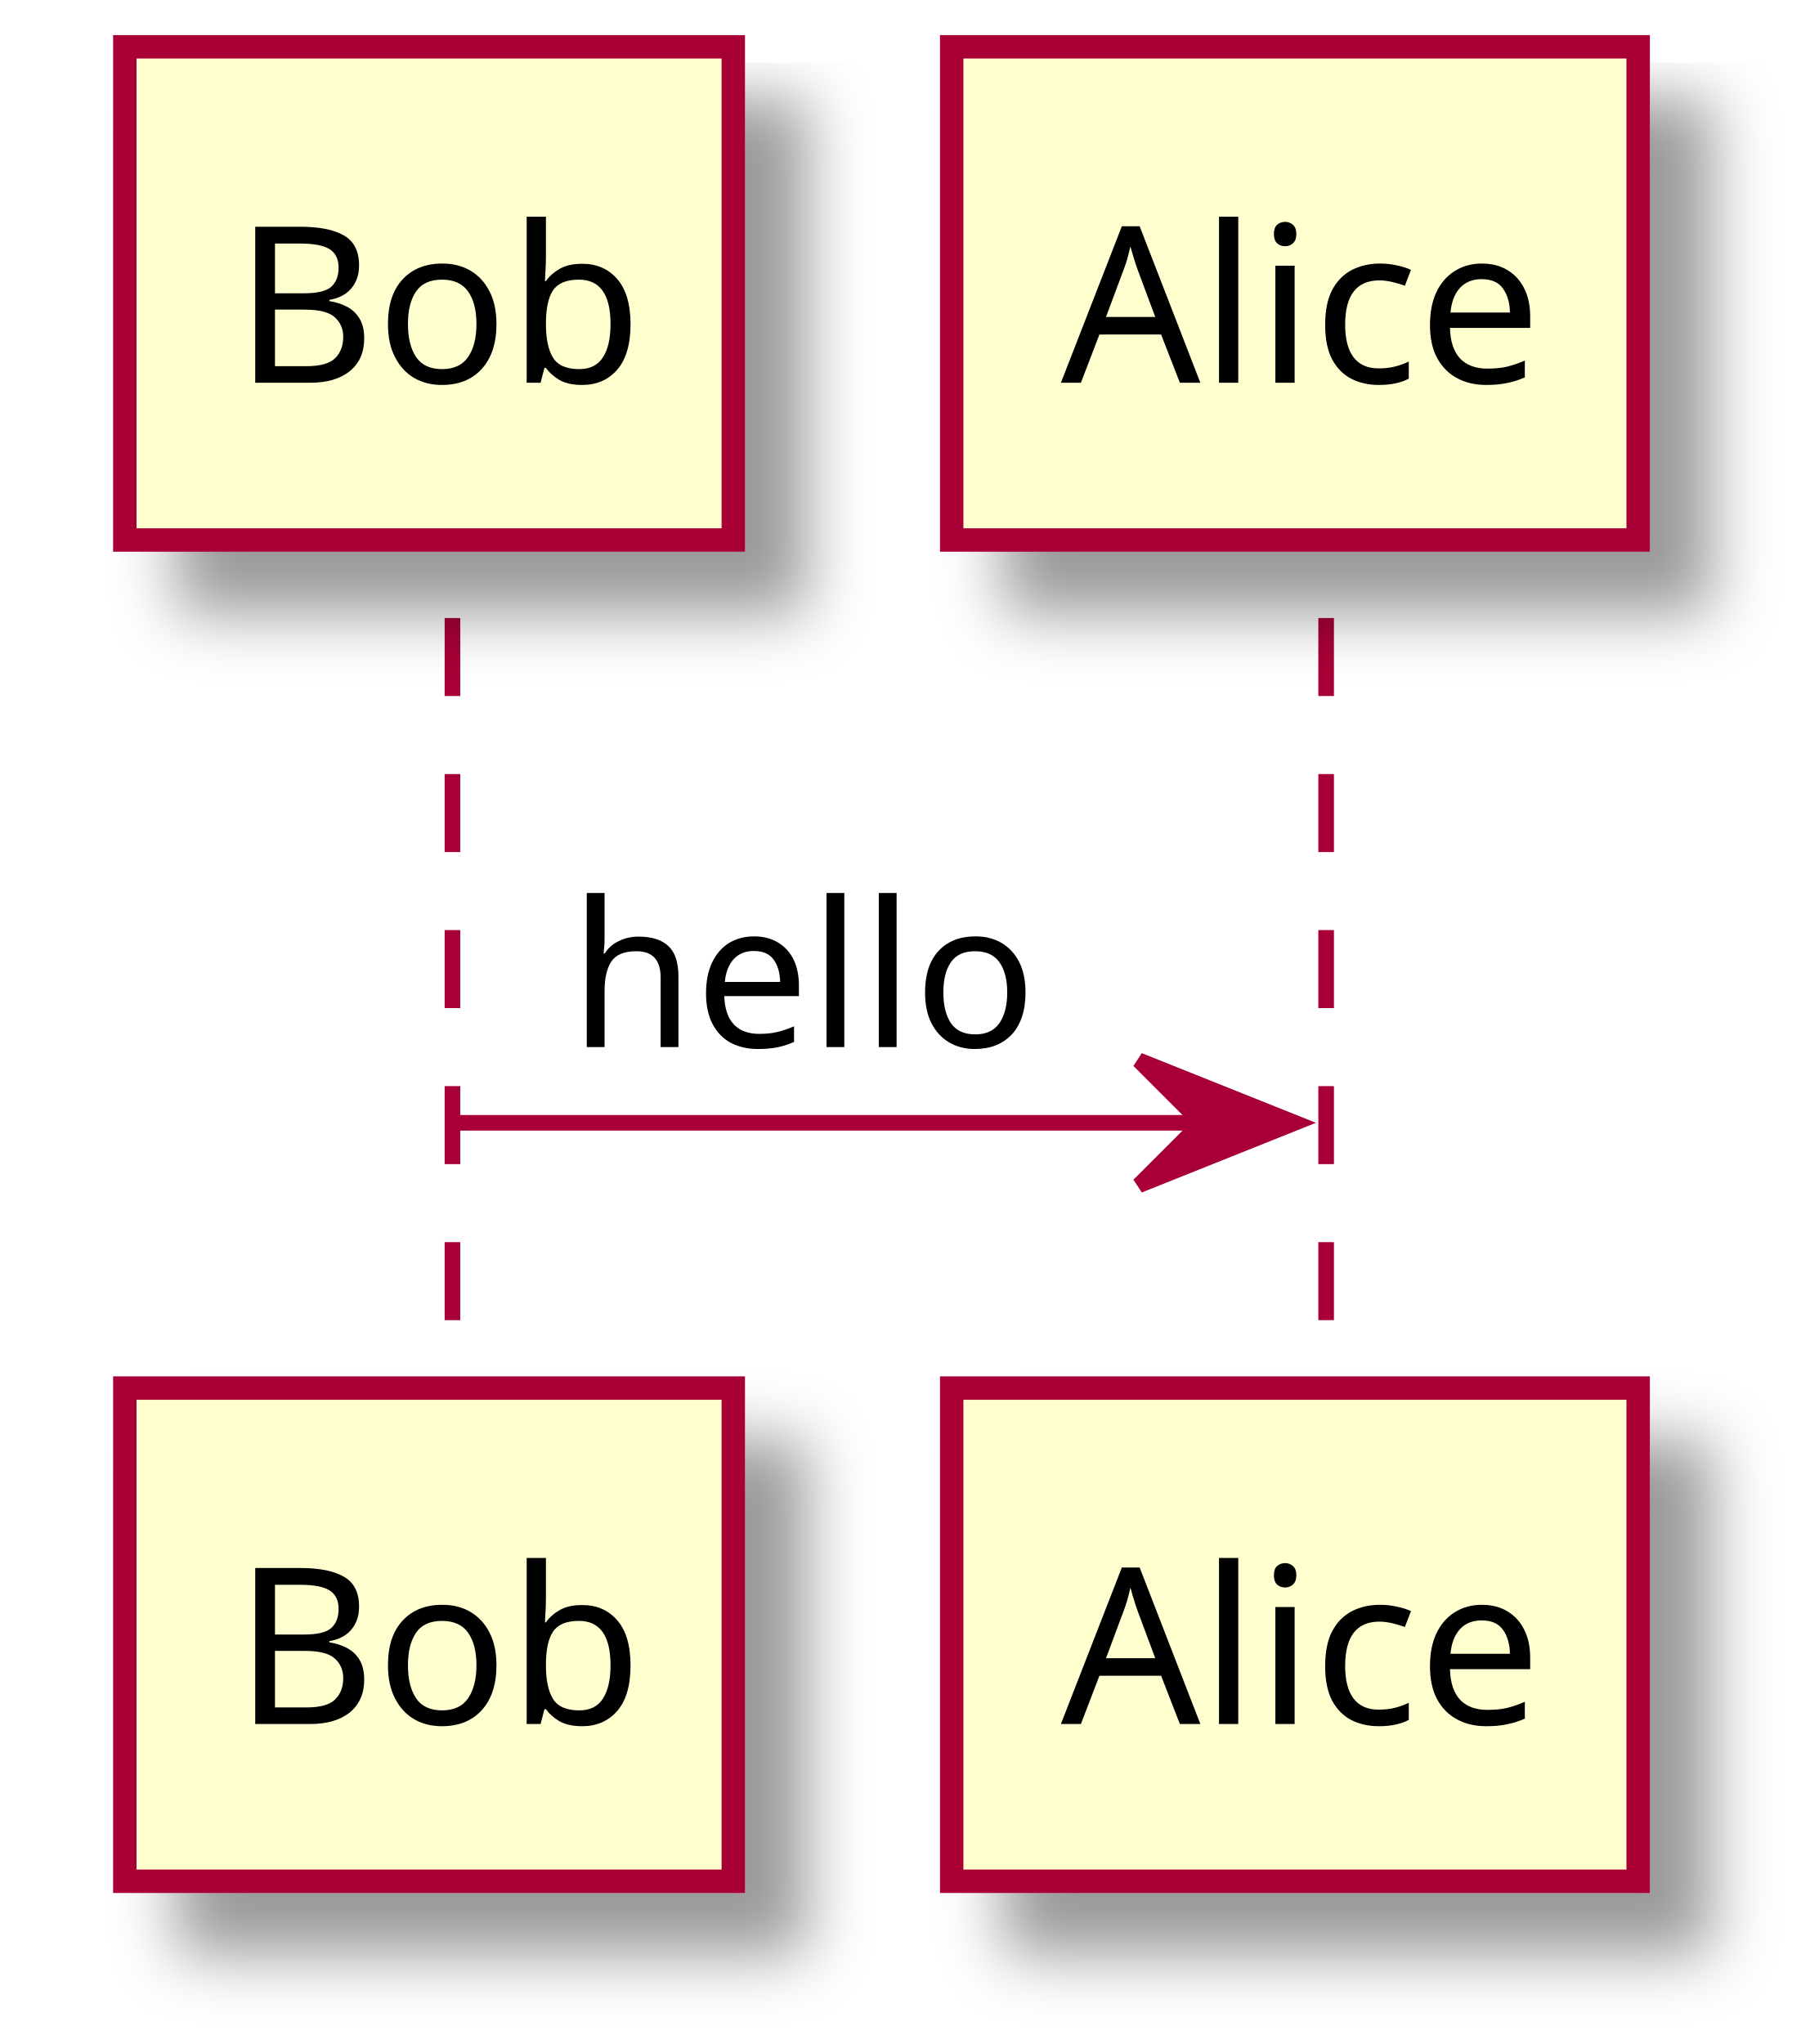
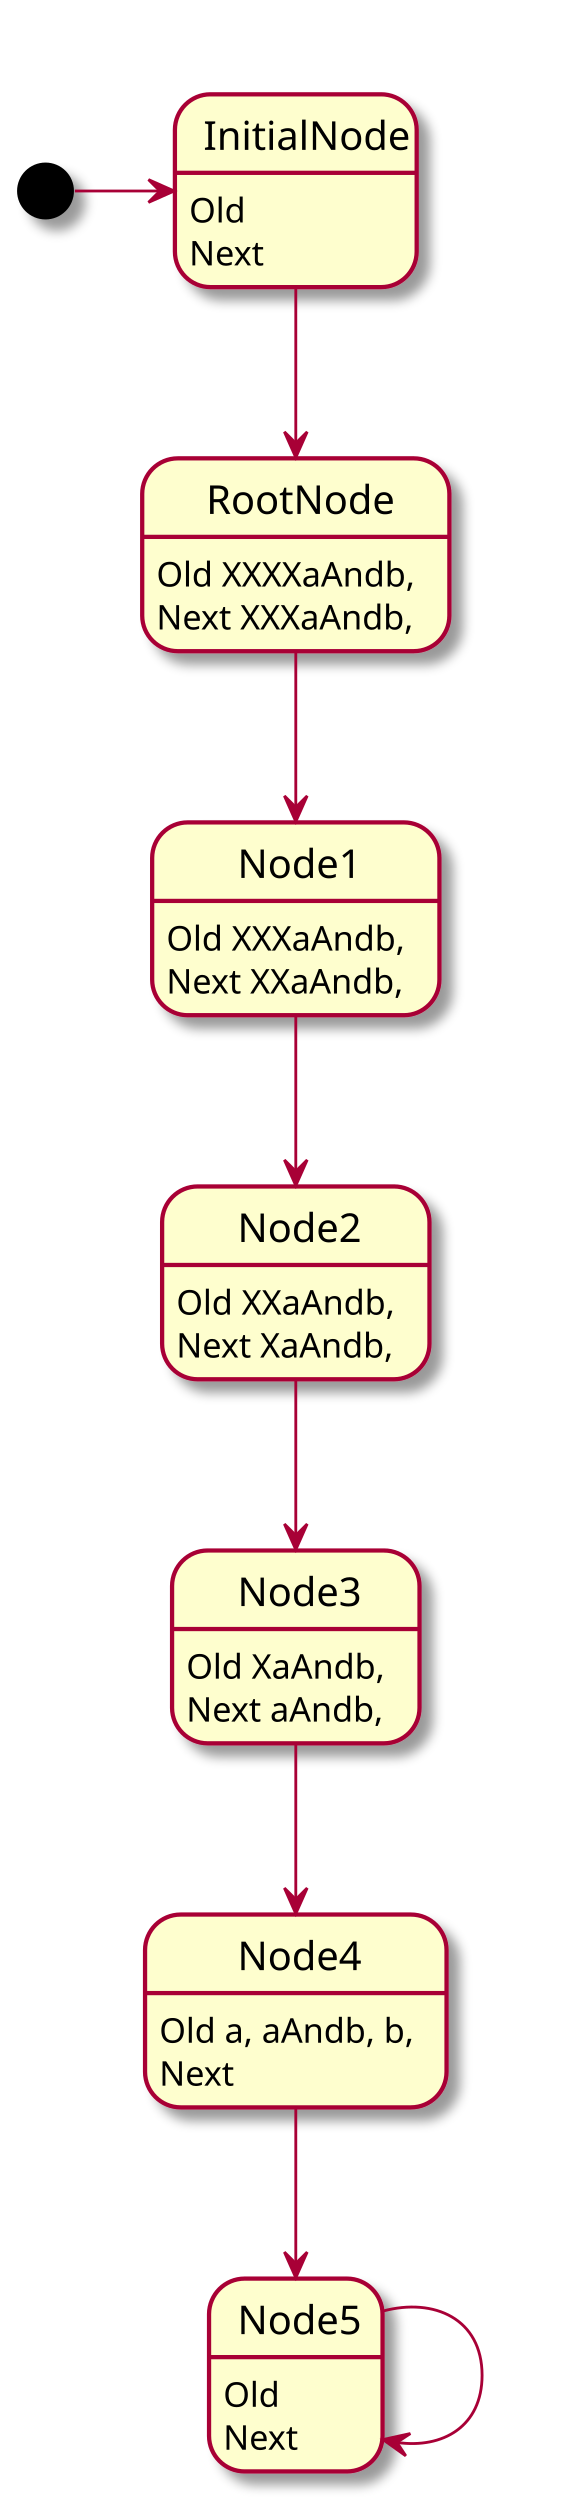
- <svg xmlns="http://www.w3.org/2000/svg" contentScriptType="application/ecmascript" contentStyleType="text/css" height="131px" preserveAspectRatio="none" style="width:116px;height:131px;" version="1.1" viewBox="0 0 116 131" width="116px" zoomAndPan="magnify">
+ <svg xmlns="http://www.w3.org/2000/svg" contentScriptType="application/ecmascript" contentStyleType="text/css" height="879px" preserveAspectRatio="none" style="width:200px;height:879px;" version="1.1" viewBox="0 0 200 879" width="200px" zoomAndPan="magnify">
  <defs>
-     <filter height="300%" id="f1ovyoxgkqkxtz" width="300%" x="-1" y="-1">
+     <filter height="300%" id="f1bbmd1g443ld6" width="300%" x="-1" y="-1">
      <feGaussianBlur result="blurOut" stdDeviation="2.0" />
      <feColorMatrix in="blurOut" result="blurOut2" type="matrix" values="0 0 0 0 0 0 0 0 0 0 0 0 0 0 0 0 0 0 .4 0" />
      <feOffset dx="4.0" dy="4.0" in="blurOut2" result="blurOut3" />
      <feBlend in="SourceGraphic" in2="blurOut3" mode="normal" />
    </filter>
  </defs>
  <g>
-     <line style="stroke: #A80036; stroke-width: 1.0; stroke-dasharray: 5.0,5.0;" x1="29" x2="29" y1="39.609" y2="89.961" />
-     <line style="stroke: #A80036; stroke-width: 1.0; stroke-dasharray: 5.0,5.0;" x1="85" x2="85" y1="39.609" y2="89.961" />
-     <rect fill="#FEFECE" filter="url(#f1ovyoxgkqkxtz)" height="31.609" style="stroke: #A80036; stroke-width: 1.5;" width="39" x="8" y="3" />
-     <text fill="#000000" font-family="sans-serif" font-size="14" lengthAdjust="spacingAndGlyphs" textLength="25" x="15" y="24.533">Bob</text>
-     <rect fill="#FEFECE" filter="url(#f1ovyoxgkqkxtz)" height="31.609" style="stroke: #A80036; stroke-width: 1.5;" width="39" x="8" y="88.961" />
-     <text fill="#000000" font-family="sans-serif" font-size="14" lengthAdjust="spacingAndGlyphs" textLength="25" x="15" y="110.494">Bob</text>
-     <rect fill="#FEFECE" filter="url(#f1ovyoxgkqkxtz)" height="31.609" style="stroke: #A80036; stroke-width: 1.5;" width="44" x="61" y="3" />
-     <text fill="#000000" font-family="sans-serif" font-size="14" lengthAdjust="spacingAndGlyphs" textLength="30" x="68" y="24.533">Alice</text>
-     <rect fill="#FEFECE" filter="url(#f1ovyoxgkqkxtz)" height="31.609" style="stroke: #A80036; stroke-width: 1.5;" width="44" x="61" y="88.961" />
-     <text fill="#000000" font-family="sans-serif" font-size="14" lengthAdjust="spacingAndGlyphs" textLength="30" x="68" y="110.494">Alice</text>
-     <polygon fill="#A80036" points="73,67.961,83,71.961,73,75.961,77,71.961" style="stroke: #A80036; stroke-width: 1.0;" />
-     <line style="stroke: #A80036; stroke-width: 1.0;" x1="29.5" x2="79" y1="71.961" y2="71.961" />
-     <text fill="#000000" font-family="sans-serif" font-size="13" lengthAdjust="spacingAndGlyphs" textLength="27" x="36.5" y="67.105">hello</text>
+     <text fill="#888888" font-family="sans-serif" font-size="10" lengthAdjust="spacingAndGlyphs" textLength="0" x="188" y="10.381" />
+     <text fill="#888888" font-family="sans-serif" font-size="10" lengthAdjust="spacingAndGlyphs" textLength="0" x="188" y="22.959" />
+     <ellipse cx="16" cy="67.156" fill="#000000" filter="url(#f1bbmd1g443ld6)" rx="10" ry="10" style="stroke: none; stroke-width: 1.0;" />
+     <rect fill="#FEFECE" filter="url(#f1bbmd1g443ld6)" height="67.797" rx="12.5" ry="12.5" style="stroke: #A80036; stroke-width: 1.5;" width="85" x="61.5" y="33.156" />
+     <line style="stroke: #A80036; stroke-width: 1.5;" x1="61.5" x2="146.5" y1="60.766" y2="60.766" />
+     <text fill="#000000" font-family="sans-serif" font-size="14" lengthAdjust="spacingAndGlyphs" textLength="65" x="71.5" y="52.69">InitialNode</text>
+     <text fill="#000000" font-family="sans-serif" font-size="12" lengthAdjust="spacingAndGlyphs" textLength="19" x="66.5" y="78.223">Old</text>
+     <text fill="#000000" font-family="sans-serif" font-size="12" lengthAdjust="spacingAndGlyphs" textLength="24" x="66.5" y="93.316">Next</text>
+     <rect fill="#FEFECE" filter="url(#f1bbmd1g443ld6)" height="67.797" rx="12.5" ry="12.5" style="stroke: #A80036; stroke-width: 1.5;" width="108" x="50" y="161.156" />
+     <line style="stroke: #A80036; stroke-width: 1.5;" x1="50" x2="158" y1="188.766" y2="188.766" />
+     <text fill="#000000" font-family="sans-serif" font-size="14" lengthAdjust="spacingAndGlyphs" textLength="63" x="72.5" y="180.69">RootNode</text>
+     <text fill="#000000" font-family="sans-serif" font-size="12" lengthAdjust="spacingAndGlyphs" textLength="88" x="55" y="206.223">Old XXXXaAndb,</text>
+     <text fill="#000000" font-family="sans-serif" font-size="12" lengthAdjust="spacingAndGlyphs" textLength="86" x="55" y="221.316">Next XXXaAndb,</text>
+     <rect fill="#FEFECE" filter="url(#f1bbmd1g443ld6)" height="67.797" rx="12.5" ry="12.5" style="stroke: #A80036; stroke-width: 1.5;" width="101" x="53.5" y="289.156" />
+     <line style="stroke: #A80036; stroke-width: 1.5;" x1="53.5" x2="154.5" y1="316.766" y2="316.766" />
+     <text fill="#000000" font-family="sans-serif" font-size="14" lengthAdjust="spacingAndGlyphs" textLength="41" x="83.5" y="308.69">Node1</text>
+     <text fill="#000000" font-family="sans-serif" font-size="12" lengthAdjust="spacingAndGlyphs" textLength="81" x="58.5" y="334.223">Old XXXaAndb,</text>
+     <text fill="#000000" font-family="sans-serif" font-size="12" lengthAdjust="spacingAndGlyphs" textLength="79" x="58.5" y="349.316">Next XXaAndb,</text>
+     <rect fill="#FEFECE" filter="url(#f1bbmd1g443ld6)" height="67.797" rx="12.5" ry="12.5" style="stroke: #A80036; stroke-width: 1.5;" width="94" x="57" y="417.156" />
+     <line style="stroke: #A80036; stroke-width: 1.5;" x1="57" x2="151" y1="444.766" y2="444.766" />
+     <text fill="#000000" font-family="sans-serif" font-size="14" lengthAdjust="spacingAndGlyphs" textLength="41" x="83.5" y="436.69">Node2</text>
+     <text fill="#000000" font-family="sans-serif" font-size="12" lengthAdjust="spacingAndGlyphs" textLength="74" x="62" y="462.223">Old XXaAndb,</text>
+     <text fill="#000000" font-family="sans-serif" font-size="12" lengthAdjust="spacingAndGlyphs" textLength="72" x="62" y="477.316">Next XaAndb,</text>
+     <rect fill="#FEFECE" filter="url(#f1bbmd1g443ld6)" height="67.797" rx="12.5" ry="12.5" style="stroke: #A80036; stroke-width: 1.5;" width="87" x="60.5" y="545.156" />
+     <line style="stroke: #A80036; stroke-width: 1.5;" x1="60.5" x2="147.5" y1="572.766" y2="572.766" />
+     <text fill="#000000" font-family="sans-serif" font-size="14" lengthAdjust="spacingAndGlyphs" textLength="41" x="83.5" y="564.689">Node3</text>
+     <text fill="#000000" font-family="sans-serif" font-size="12" lengthAdjust="spacingAndGlyphs" textLength="67" x="65.5" y="590.223">Old XaAndb,</text>
+     <text fill="#000000" font-family="sans-serif" font-size="12" lengthAdjust="spacingAndGlyphs" textLength="65" x="65.5" y="605.316">Next aAndb,</text>
+     <rect fill="#FEFECE" filter="url(#f1bbmd1g443ld6)" height="67.797" rx="12.5" ry="12.5" style="stroke: #A80036; stroke-width: 1.5;" width="106" x="51" y="673.156" />
+     <line style="stroke: #A80036; stroke-width: 1.5;" x1="51" x2="157" y1="700.766" y2="700.766" />
+     <text fill="#000000" font-family="sans-serif" font-size="14" lengthAdjust="spacingAndGlyphs" textLength="41" x="83.5" y="692.689">Node4</text>
+     <text fill="#000000" font-family="sans-serif" font-size="12" lengthAdjust="spacingAndGlyphs" textLength="86" x="56" y="718.223">Old a, aAndb, b,</text>
+     <text fill="#000000" font-family="sans-serif" font-size="12" lengthAdjust="spacingAndGlyphs" textLength="24" x="56" y="733.316">Next</text>
+     <rect fill="#FEFECE" filter="url(#f1bbmd1g443ld6)" height="67.797" rx="12.5" ry="12.5" style="stroke: #A80036; stroke-width: 1.5;" width="61" x="73.5" y="801.156" />
+     <line style="stroke: #A80036; stroke-width: 1.5;" x1="73.5" x2="134.5" y1="828.766" y2="828.766" />
+     <text fill="#000000" font-family="sans-serif" font-size="14" lengthAdjust="spacingAndGlyphs" textLength="41" x="83.5" y="820.689">Node5</text>
+     <text fill="#000000" font-family="sans-serif" font-size="12" lengthAdjust="spacingAndGlyphs" textLength="19" x="78.5" y="846.223">Old</text>
+     <text fill="#000000" font-family="sans-serif" font-size="12" lengthAdjust="spacingAndGlyphs" textLength="24" x="78.5" y="861.316">Next</text>
+     <path d="M26.312,67.156 C36.219,67.156 46.125,67.156 56.031,67.156 " fill="none" id="*start-&gt;InitialNode" style="stroke: #A80036; stroke-width: 1.0;" />
+     <polygon fill="#A80036" points="61.211,67.156,52.211,63.156,56.211,67.156,52.211,71.156,61.211,67.156" style="stroke: #A80036; stroke-width: 1.0;" />
+     <path d="M104,101.261 C104,117.913 104,138.191 104,155.549 " fill="none" id="InitialNode-&gt;RootNode" style="stroke: #A80036; stroke-width: 1.0;" />
+     <polygon fill="#A80036" points="104,160.835,108,151.835,104,155.835,100,151.835,104,160.835" style="stroke: #A80036; stroke-width: 1.0;" />
+     <path d="M104,229.261 C104,245.913 104,266.191 104,283.549 " fill="none" id="RootNode-&gt;Node1" style="stroke: #A80036; stroke-width: 1.0;" />
+     <polygon fill="#A80036" points="104,288.835,108,279.835,104,283.835,100,279.835,104,288.835" style="stroke: #A80036; stroke-width: 1.0;" />
+     <path d="M104,357.261 C104,373.913 104,394.191 104,411.549 " fill="none" id="Node1-&gt;Node2" style="stroke: #A80036; stroke-width: 1.0;" />
+     <polygon fill="#A80036" points="104,416.835,108,407.835,104,411.835,100,407.835,104,416.835" style="stroke: #A80036; stroke-width: 1.0;" />
+     <path d="M104,485.261 C104,501.913 104,522.191 104,539.549 " fill="none" id="Node2-&gt;Node3" style="stroke: #A80036; stroke-width: 1.0;" />
+     <polygon fill="#A80036" points="104,544.835,108,535.835,104,539.835,100,535.835,104,544.835" style="stroke: #A80036; stroke-width: 1.0;" />
+     <path d="M104,613.261 C104,629.913 104,650.191 104,667.549 " fill="none" id="Node3-&gt;Node4" style="stroke: #A80036; stroke-width: 1.0;" />
+     <polygon fill="#A80036" points="104,672.835,108,663.835,104,667.835,100,663.835,104,672.835" style="stroke: #A80036; stroke-width: 1.0;" />
+     <path d="M104,741.261 C104,757.913 104,778.192 104,795.549 " fill="none" id="Node4-&gt;Node5" style="stroke: #A80036; stroke-width: 1.0;" />
+     <polygon fill="#A80036" points="104,800.835,108,791.835,104,795.835,100,791.835,104,800.835" style="stroke: #A80036; stroke-width: 1.0;" />
+     <path d="M134.659,812.564 C152.655,807.75 169.5,815.281 169.5,835.156 C169.5,853.168 155.666,861.042 139.677,858.777 " fill="none" id="Node5-&gt;Node5" style="stroke: #A80036; stroke-width: 1.0;" />
+     <polygon fill="#A80036" points="134.659,857.749,142.672,863.475,139.557,858.753,144.279,855.638,134.659,857.749" style="stroke: #A80036; stroke-width: 1.0;" />
  </g>
</svg>
